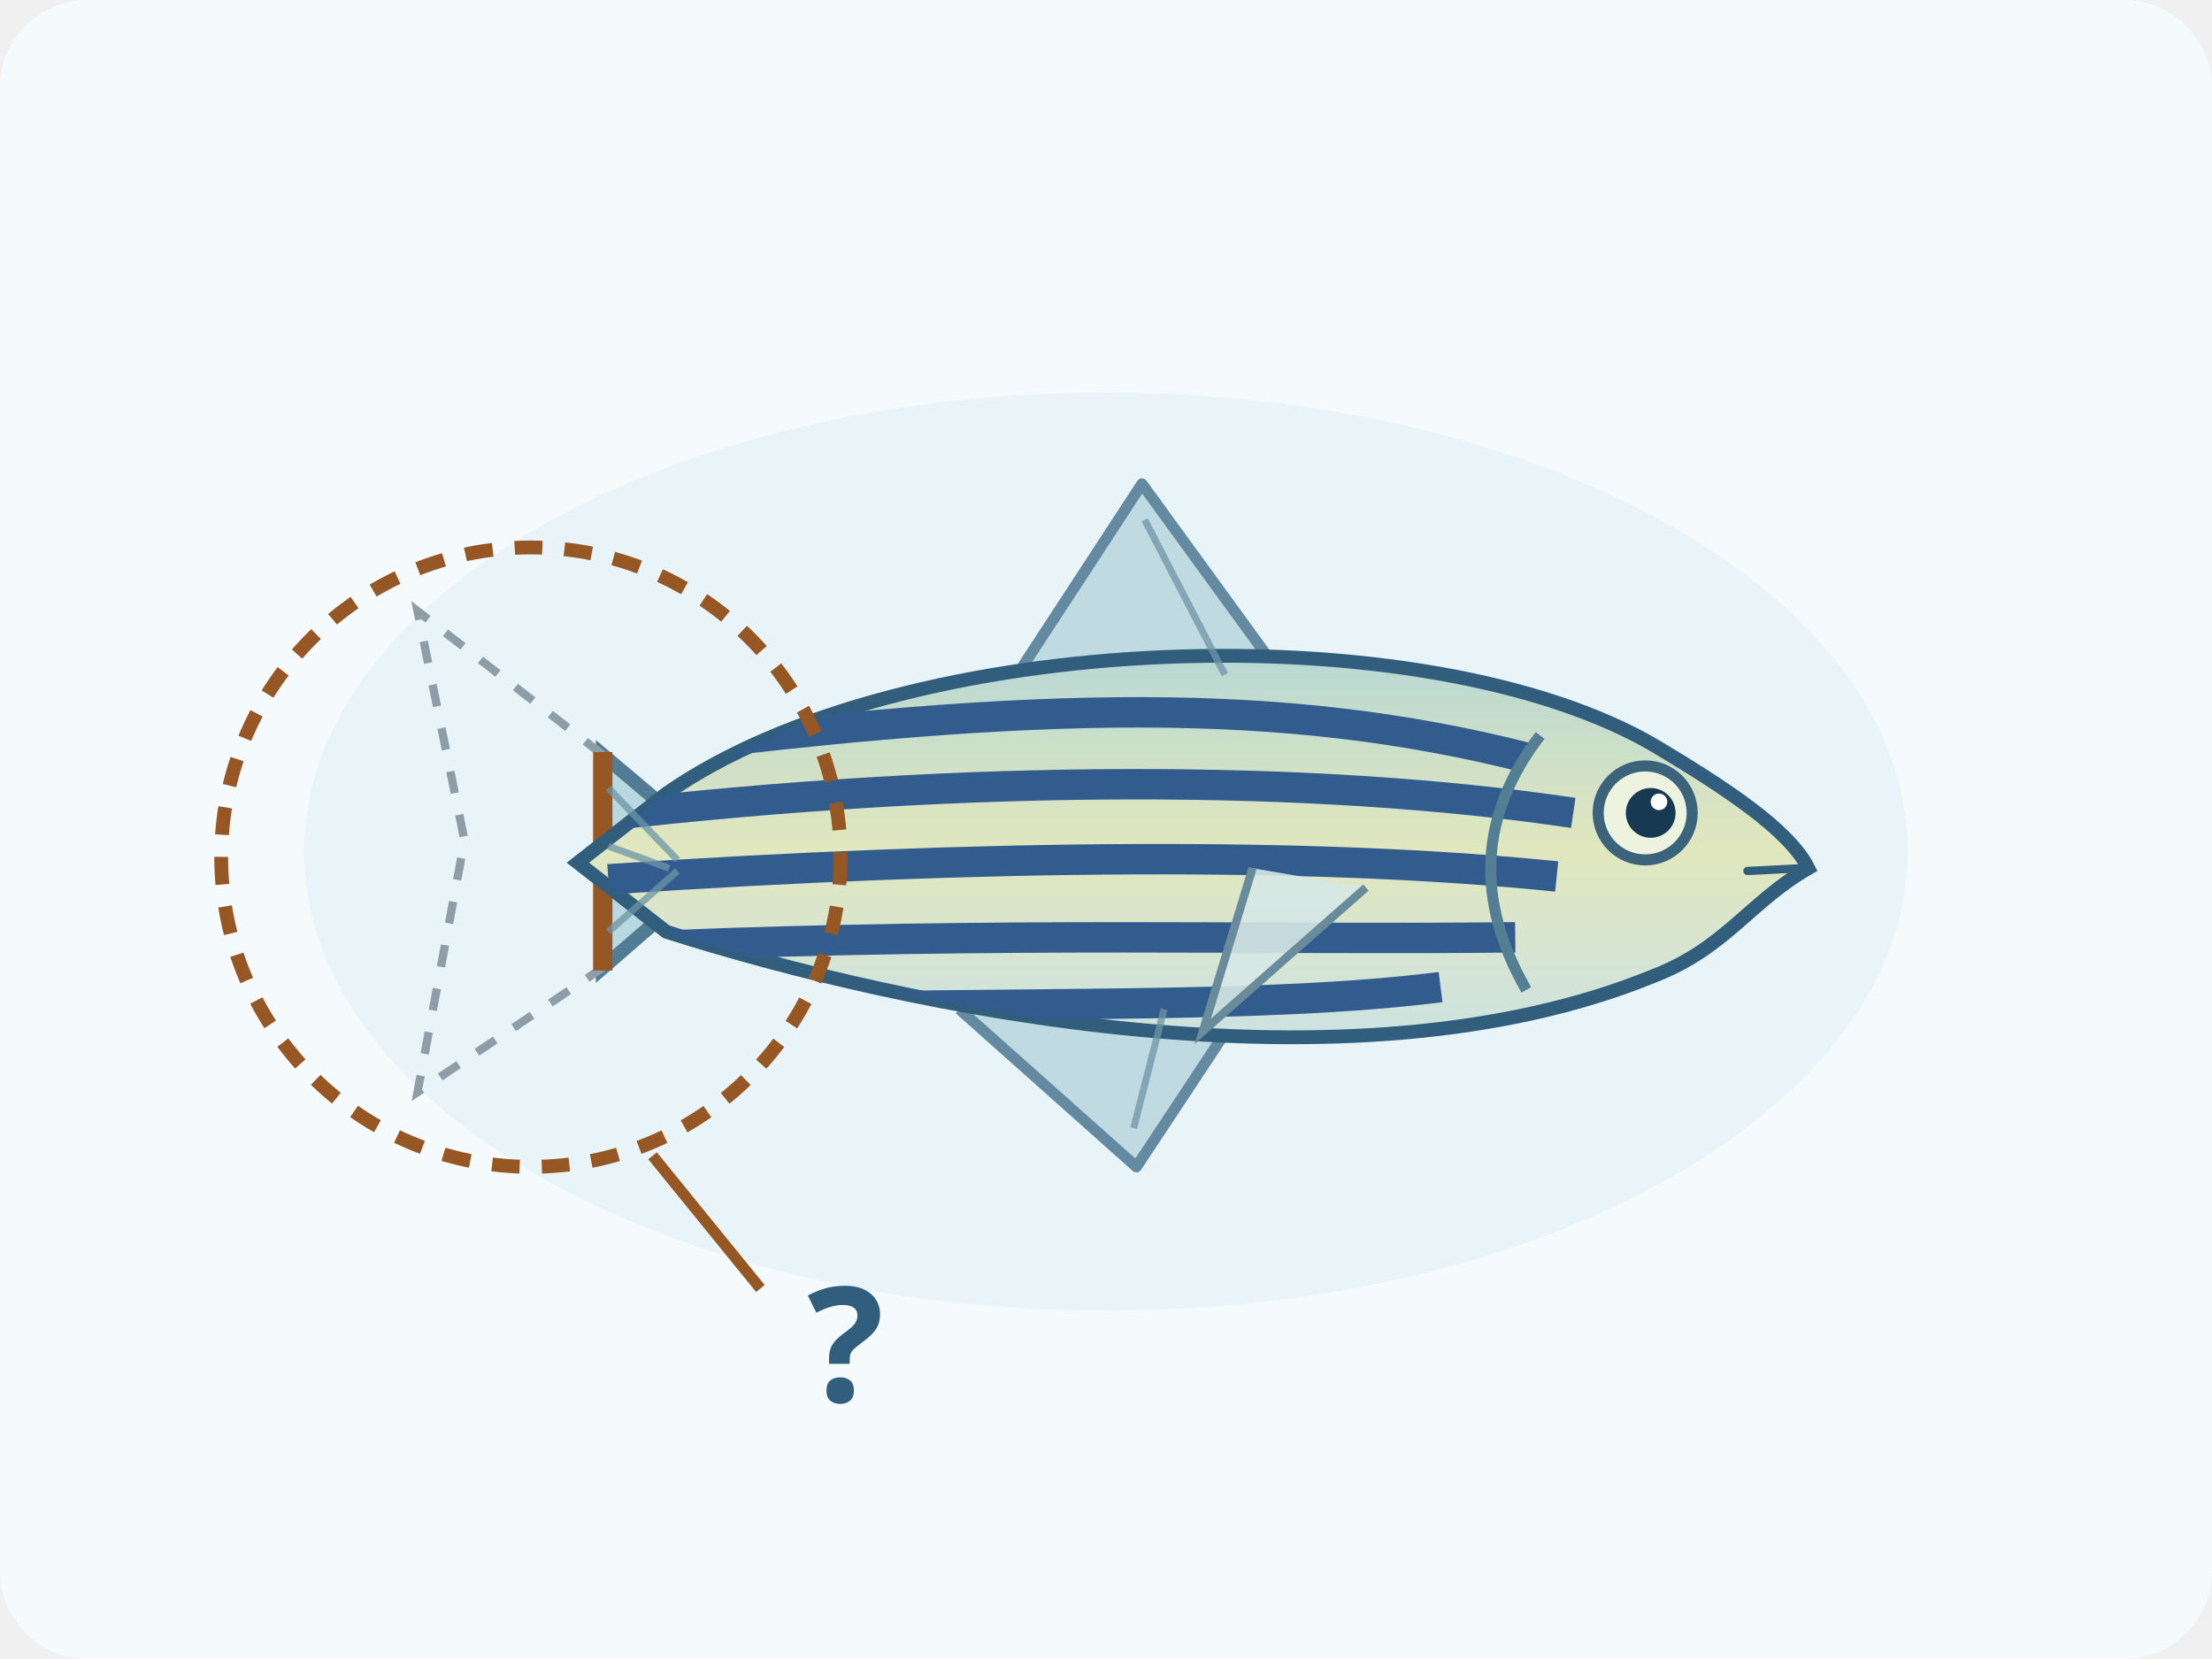
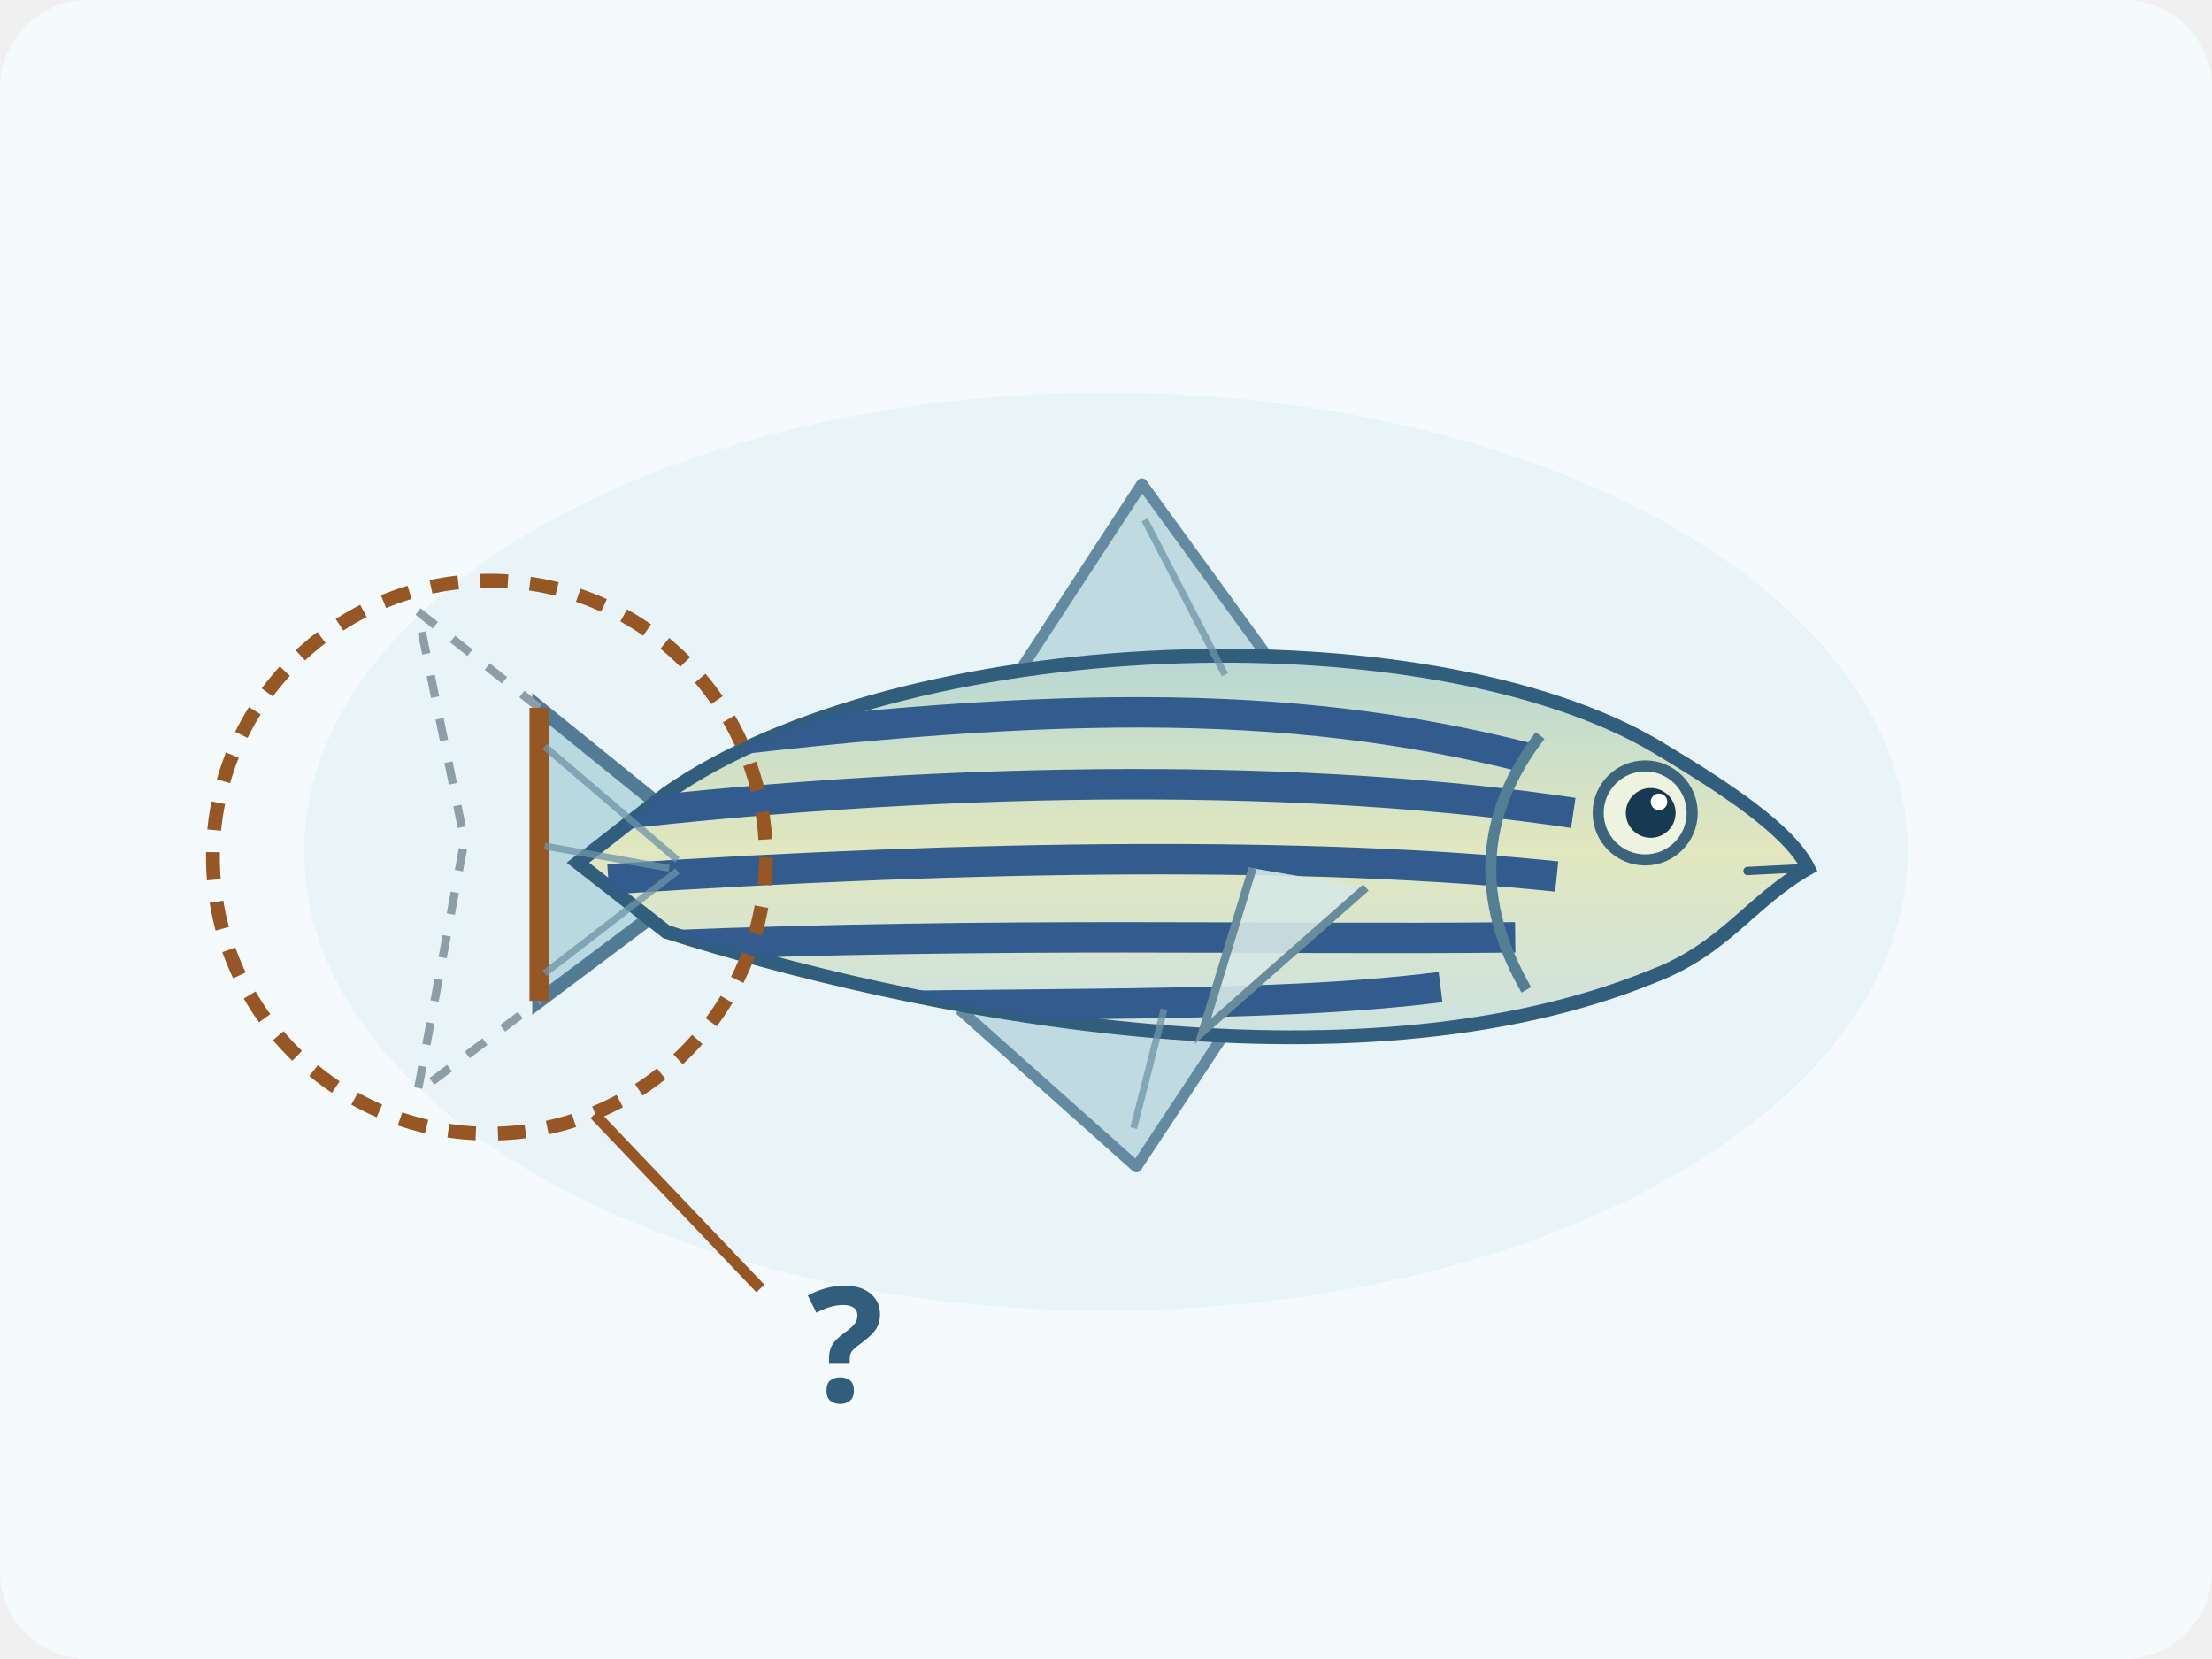
<svg xmlns="http://www.w3.org/2000/svg" width="800" height="600" viewBox="0 0 800 600" fill="none">
  <rect width="800" height="600" rx="32" fill="#F5FAFC" />
  <defs>
    <linearGradient id="fish" x1="435" y1="239" x2="435" y2="375" gradientUnits="userSpaceOnUse">
      <stop stop-color="#B9D8D3" />
      <stop offset=".5" stop-color="#E1E7BE" />
      <stop offset="1" stop-color="#CDE2E1" />
    </linearGradient>
    <clipPath id="fishclip">
      <path d="M241 287C327 227 516 221 599 270C624 285 647 300 654 314C633 326 624 343 598 353C488 398 329 365 241 337L209 312Z" />
    </clipPath>
  </defs>
  <rect width="800" height="600" rx="32" fill="#F5FAFC" />
  <ellipse cx="400" cy="308" rx="290" ry="166" fill="#E9F4F8" />
  <path d="M469 252L413 175L364 250" fill="#BFDAE1" stroke="#648AA1" stroke-width="4" stroke-linejoin="round" />
  <path d="M454 357L411 422L347 365" fill="#BFDAE1" stroke="#648AA1" stroke-width="4" stroke-linejoin="round" />
-   <path d="M263 311L218 273L218 350Z" fill="#B9D9E1" stroke="#527C95" stroke-width="5" />
-   <path d="M218 273L151 221L168 304L151 395L218 350" stroke="#8E9EA9" stroke-width="3" stroke-dasharray="8 8" />
-   <path d="M218 272V351" stroke="#975724" stroke-width="7" />
+   <path d="M263 311L195 256L195 362Z" fill="#B9D9E1" stroke="#527C95" stroke-width="5" />
+   <path d="M195 256L151 221L168 304L151 395L195 362" stroke="#8E9EA9" stroke-width="3" stroke-dasharray="8 8" />
+   <path d="M195 256V362" stroke="#975724" stroke-width="7" />
  <path d="M241 287C327 227 516 221 599 270C624 285 647 300 654 314C633 326 624 343 598 353C488 398 329 365 241 337L209 312Z" fill="url(#fish)" stroke="#315E7D" stroke-width="5" />
  <g clip-path="url(#fishclip)" stroke="#315C8D" stroke-width="11">
    <path d="M229 272C377 253 465 252 552 274M219 295C350 280 475 280 569 294M220 318C355 309 476 308 563 317M239 342C364 337 458 340 548 339M266 365C376 362 457 365 521 357" />
  </g>
  <path d="M557 266Q524 309 552 358" stroke="#547E93" stroke-width="4" />
  <path d="M494 321L435 373L453 314" fill="#D6E8E6" fill-opacity=".9" stroke="#688C9B" stroke-width="3" />
  <circle cx="595" cy="294" r="17" fill="#EDF3DF" stroke="#3B637C" stroke-width="4" />
  <circle cx="597" cy="294" r="9" fill="#173951" />
  <circle cx="600" cy="290" r="3" fill="white" />
  <path d="M652 314L632 315" stroke="#315E7D" stroke-width="3" stroke-linecap="round" />
  <g stroke="#6D94A7" stroke-width="2.5" opacity=".75">
-     <path d="M245 311L220 285M242 314L220 306M245 315L220 337M443 244L414 188M421 365L410 408" />
+     <path d="M245 311L197 270M242 314L197 306M245 315L197 352M443 244L414 188M421 365L410 408" />
  </g>
-   <circle cx="192" cy="310" r="112" stroke="#975724" stroke-width="5" stroke-dasharray="10 8" />
-   <path d="M236 418L275 466" stroke="#975724" stroke-width="4" />
+   <circle cx="177" cy="310" r="100" stroke="#975724" stroke-width="5" stroke-dasharray="10 8" />
+   <path d="M215 403L275 466" stroke="#975724" stroke-width="4" />
  <text x="292" y="507" fill="#315E7D" font-family="sans-serif" font-size="58" font-weight="bold">?</text>
</svg>
